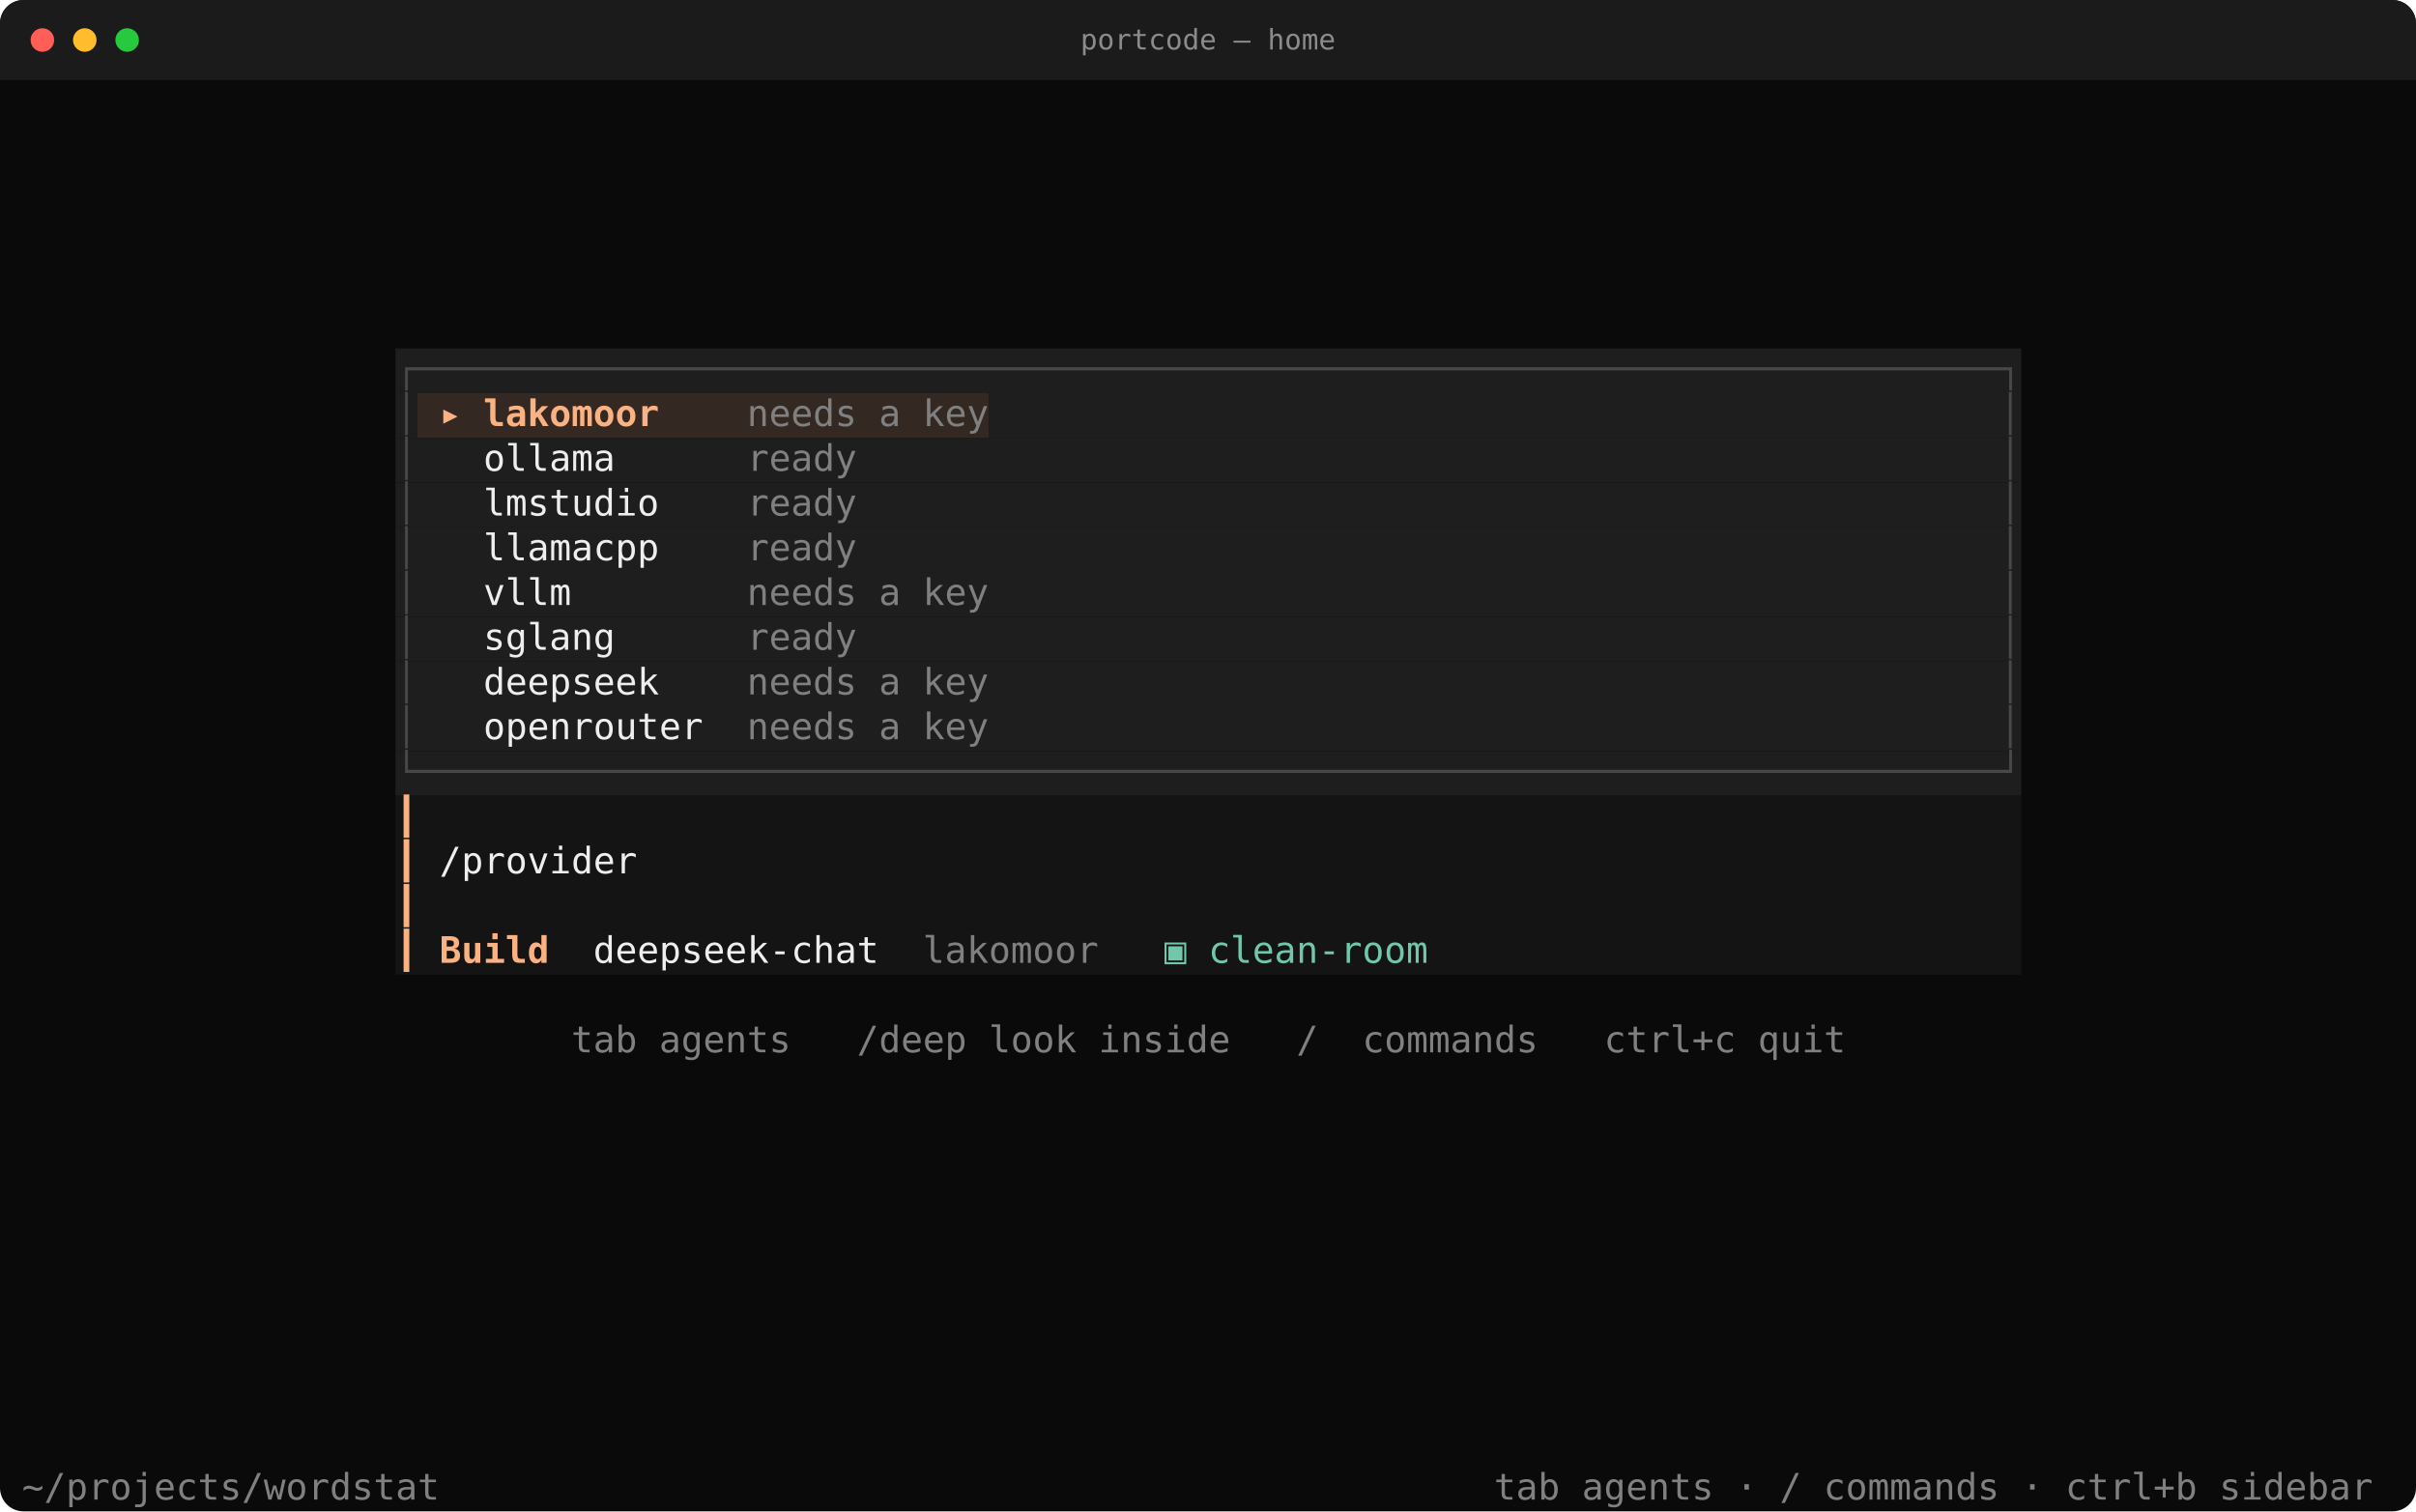
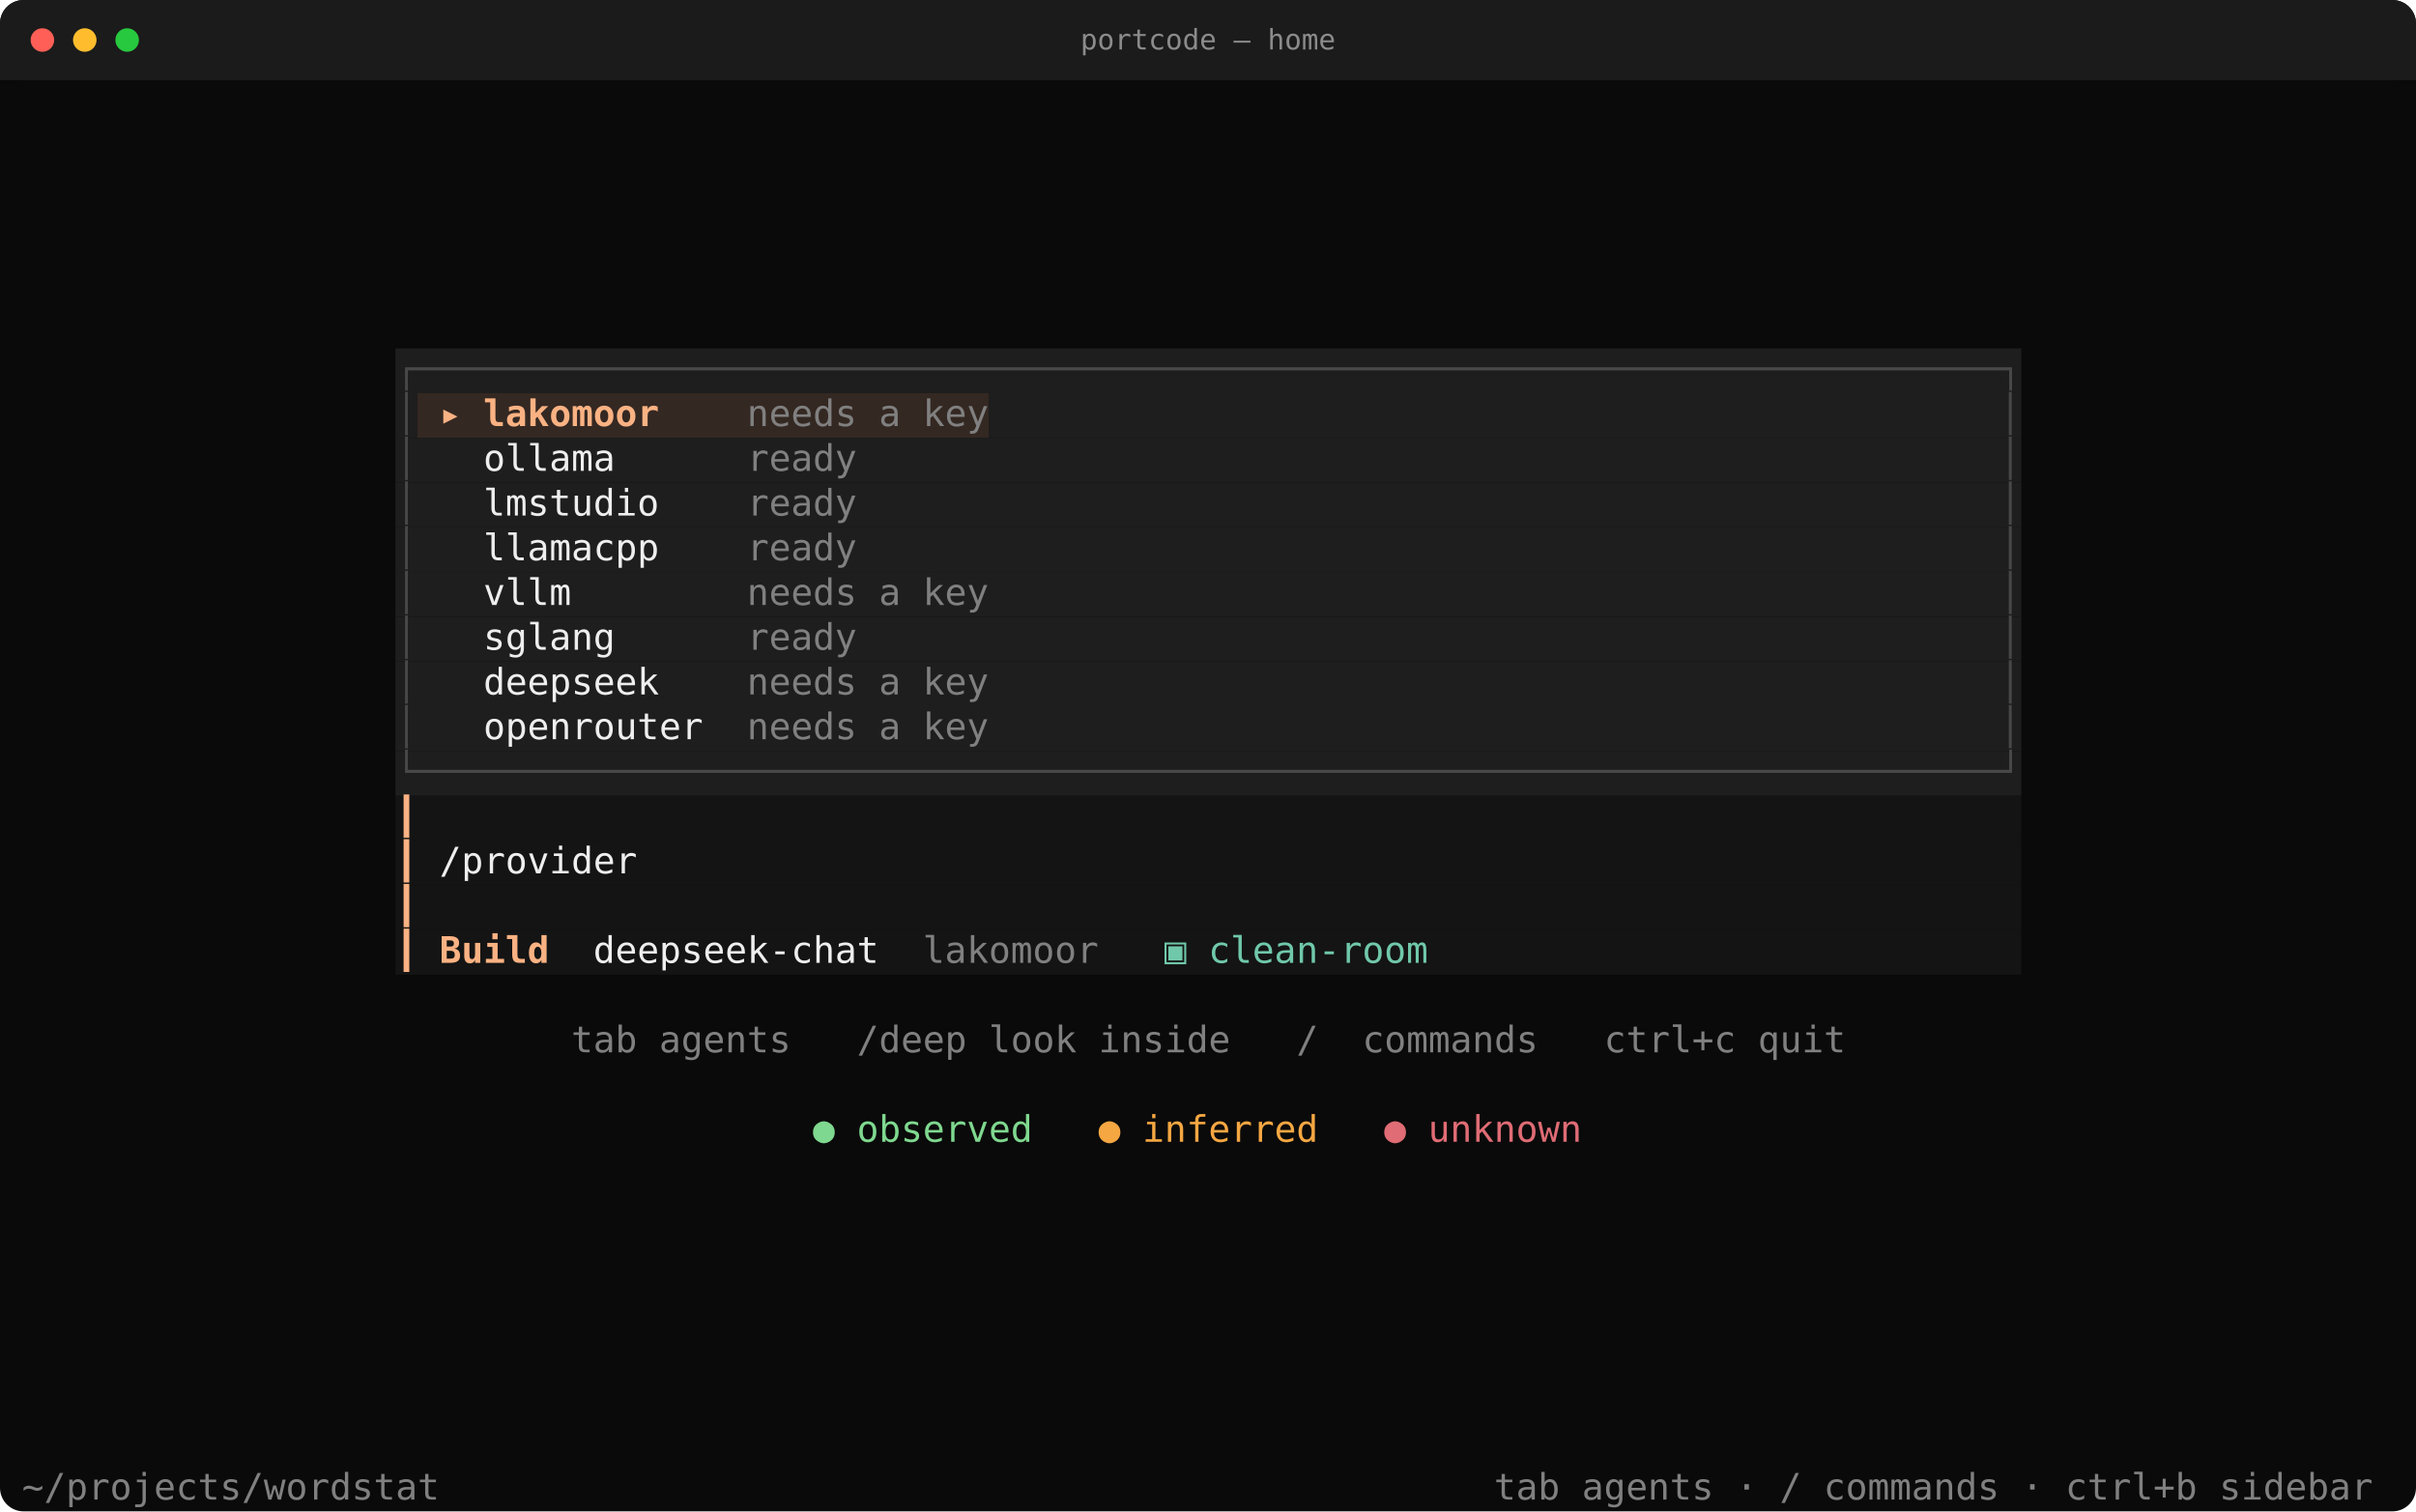
<svg xmlns="http://www.w3.org/2000/svg" width="1026" height="642" viewBox="0 0 1026 642" role="img" aria-label="portcode — home">
  <rect width="1026" height="642" rx="10" fill="#0a0a0a" />
  <rect width="1026" height="34" rx="10" fill="#1b1b1b" />
  <rect y="24" width="1026" height="10" fill="#1b1b1b" />
  <circle cx="18" cy="17" r="5" fill="#ff5f56" />
  <circle cx="36" cy="17" r="5" fill="#ffbd2e" />
  <circle cx="54" cy="17" r="5" fill="#27c93f" />
  <text x="513" y="21" fill="#8b8b8b" font-family="ui-monospace,Menlo,monospace" font-size="12" text-anchor="middle">portcode — home</text>
  <rect x="167.94" y="148.00" width="690.42" height="19" fill="#1e1e1e" />
  <rect x="167.94" y="167.00" width="9.33" height="19" fill="#1e1e1e" />
  <rect x="177.27" y="167.00" width="242.58" height="19" fill="#342822" />
  <rect x="419.85" y="167.00" width="438.51" height="19" fill="#1e1e1e" />
  <rect x="167.94" y="186.00" width="690.42" height="19" fill="#1e1e1e" />
  <rect x="167.94" y="205.00" width="690.42" height="19" fill="#1e1e1e" />
  <rect x="167.94" y="224.00" width="690.42" height="19" fill="#1e1e1e" />
  <rect x="167.94" y="243.00" width="690.42" height="19" fill="#1e1e1e" />
  <rect x="167.94" y="262.00" width="690.42" height="19" fill="#1e1e1e" />
  <rect x="167.94" y="281.00" width="690.42" height="19" fill="#1e1e1e" />
  <rect x="167.94" y="300.00" width="690.42" height="19" fill="#1e1e1e" />
  <rect x="167.94" y="319.00" width="690.42" height="19" fill="#1e1e1e" />
  <rect x="167.94" y="338.00" width="690.42" height="19" fill="#141414" />
  <rect x="167.94" y="357.00" width="690.42" height="19" fill="#141414" />
  <rect x="167.94" y="376.00" width="690.42" height="19" fill="#141414" />
  <rect x="167.94" y="395.00" width="690.42" height="19" fill="#141414" />
  <g font-family="ui-monospace,SFMono-Regular,Menlo,Consolas,'DejaVu Sans Mono',monospace" font-size="15.5" xml:space="preserve">
    <text x="167.94" y="162.00" fill="#484848" textLength="690.42" lengthAdjust="spacingAndGlyphs">┌────────────────────────────────────────────────────────────────────────┐</text>
    <text x="167.94" y="181.00" fill="#484848" textLength="9.33" lengthAdjust="spacingAndGlyphs">│</text>
    <text x="177.27" y="181.00" fill="#fab283" textLength="27.99" lengthAdjust="spacingAndGlyphs"> ▸ </text>
    <text x="205.26" y="181.00" fill="#fab283" textLength="111.96" lengthAdjust="spacingAndGlyphs" font-weight="700">lakomoor    </text>
    <text x="317.22" y="181.00" fill="#808080" textLength="102.63" lengthAdjust="spacingAndGlyphs">needs a key</text>
    <text x="849.03" y="181.00" fill="#484848" textLength="9.33" lengthAdjust="spacingAndGlyphs">│</text>
    <text x="167.94" y="200.00" fill="#484848" textLength="9.33" lengthAdjust="spacingAndGlyphs">│</text>
    <text x="205.26" y="200.00" fill="#eeeeee" textLength="111.96" lengthAdjust="spacingAndGlyphs">ollama      </text>
    <text x="317.22" y="200.00" fill="#808080" textLength="46.65" lengthAdjust="spacingAndGlyphs">ready</text>
    <text x="849.03" y="200.00" fill="#484848" textLength="9.33" lengthAdjust="spacingAndGlyphs">│</text>
    <text x="167.94" y="219.00" fill="#484848" textLength="9.33" lengthAdjust="spacingAndGlyphs">│</text>
    <text x="205.26" y="219.00" fill="#eeeeee" textLength="111.96" lengthAdjust="spacingAndGlyphs">lmstudio    </text>
    <text x="317.22" y="219.00" fill="#808080" textLength="46.65" lengthAdjust="spacingAndGlyphs">ready</text>
    <text x="849.03" y="219.00" fill="#484848" textLength="9.33" lengthAdjust="spacingAndGlyphs">│</text>
    <text x="167.94" y="238.00" fill="#484848" textLength="9.33" lengthAdjust="spacingAndGlyphs">│</text>
    <text x="205.26" y="238.00" fill="#eeeeee" textLength="111.96" lengthAdjust="spacingAndGlyphs">llamacpp    </text>
    <text x="317.22" y="238.00" fill="#808080" textLength="46.65" lengthAdjust="spacingAndGlyphs">ready</text>
    <text x="849.03" y="238.00" fill="#484848" textLength="9.33" lengthAdjust="spacingAndGlyphs">│</text>
    <text x="167.94" y="257.00" fill="#484848" textLength="9.33" lengthAdjust="spacingAndGlyphs">│</text>
    <text x="205.26" y="257.00" fill="#eeeeee" textLength="111.96" lengthAdjust="spacingAndGlyphs">vllm        </text>
    <text x="317.22" y="257.00" fill="#808080" textLength="102.63" lengthAdjust="spacingAndGlyphs">needs a key</text>
    <text x="849.03" y="257.00" fill="#484848" textLength="9.33" lengthAdjust="spacingAndGlyphs">│</text>
    <text x="167.94" y="276.00" fill="#484848" textLength="9.33" lengthAdjust="spacingAndGlyphs">│</text>
    <text x="205.26" y="276.00" fill="#eeeeee" textLength="111.96" lengthAdjust="spacingAndGlyphs">sglang      </text>
    <text x="317.22" y="276.00" fill="#808080" textLength="46.65" lengthAdjust="spacingAndGlyphs">ready</text>
    <text x="849.03" y="276.00" fill="#484848" textLength="9.33" lengthAdjust="spacingAndGlyphs">│</text>
    <text x="167.94" y="295.00" fill="#484848" textLength="9.33" lengthAdjust="spacingAndGlyphs">│</text>
    <text x="205.26" y="295.00" fill="#eeeeee" textLength="111.96" lengthAdjust="spacingAndGlyphs">deepseek    </text>
    <text x="317.22" y="295.00" fill="#808080" textLength="102.63" lengthAdjust="spacingAndGlyphs">needs a key</text>
    <text x="849.03" y="295.00" fill="#484848" textLength="9.33" lengthAdjust="spacingAndGlyphs">│</text>
    <text x="167.94" y="314.00" fill="#484848" textLength="9.33" lengthAdjust="spacingAndGlyphs">│</text>
    <text x="205.26" y="314.00" fill="#eeeeee" textLength="111.96" lengthAdjust="spacingAndGlyphs">openrouter  </text>
    <text x="317.22" y="314.00" fill="#808080" textLength="102.63" lengthAdjust="spacingAndGlyphs">needs a key</text>
    <text x="849.03" y="314.00" fill="#484848" textLength="9.33" lengthAdjust="spacingAndGlyphs">│</text>
    <text x="167.94" y="333.00" fill="#484848" textLength="690.42" lengthAdjust="spacingAndGlyphs">└────────────────────────────────────────────────────────────────────────┘</text>
    <text x="167.94" y="352.00" fill="#fab283" textLength="9.33" lengthAdjust="spacingAndGlyphs">┃</text>
    <text x="167.94" y="371.00" fill="#fab283" textLength="9.33" lengthAdjust="spacingAndGlyphs">┃</text>
    <text x="177.27" y="371.00" fill="#eeeeee" textLength="849.03" lengthAdjust="spacingAndGlyphs"> /provider                                                                                 </text>
    <text x="167.94" y="390.00" fill="#fab283" textLength="9.33" lengthAdjust="spacingAndGlyphs">┃</text>
    <text x="167.94" y="409.00" fill="#fab283" textLength="9.33" lengthAdjust="spacingAndGlyphs">┃</text>
    <text x="186.60" y="409.00" fill="#fab283" textLength="46.65" lengthAdjust="spacingAndGlyphs" font-weight="700">Build</text>
    <text x="233.25" y="409.00" fill="#eeeeee" textLength="139.95" lengthAdjust="spacingAndGlyphs">  deepseek-chat</text>
    <text x="373.20" y="409.00" fill="#808080" textLength="93.30" lengthAdjust="spacingAndGlyphs">  lakomoor</text>
    <text x="494.49" y="409.00" fill="#70c8aa" textLength="111.96" lengthAdjust="spacingAndGlyphs">▣ clean-room</text>
    <text x="242.58" y="447.00" fill="#808080" textLength="541.14" lengthAdjust="spacingAndGlyphs">tab agents   /deep look inside   /  commands   ctrl+c quit</text>
+     <text x="345.21" y="485.00" fill="#7fd88f" textLength="93.30" lengthAdjust="spacingAndGlyphs">● observed</text>
+     <text x="438.51" y="485.00" fill="#f5a742" textLength="121.29" lengthAdjust="spacingAndGlyphs">   ● inferred</text>
+     <text x="559.80" y="485.00" fill="#e06c75" textLength="111.96" lengthAdjust="spacingAndGlyphs">   ● unknown</text>
    <text x="0.00" y="637.00" fill="#808080" textLength="186.60" lengthAdjust="spacingAndGlyphs"> ~/projects/wordstat</text>
    <text x="634.44" y="637.00" fill="#808080" textLength="391.86" lengthAdjust="spacingAndGlyphs">tab agents · / commands · ctrl+b sidebar  </text>
  </g>
</svg>
